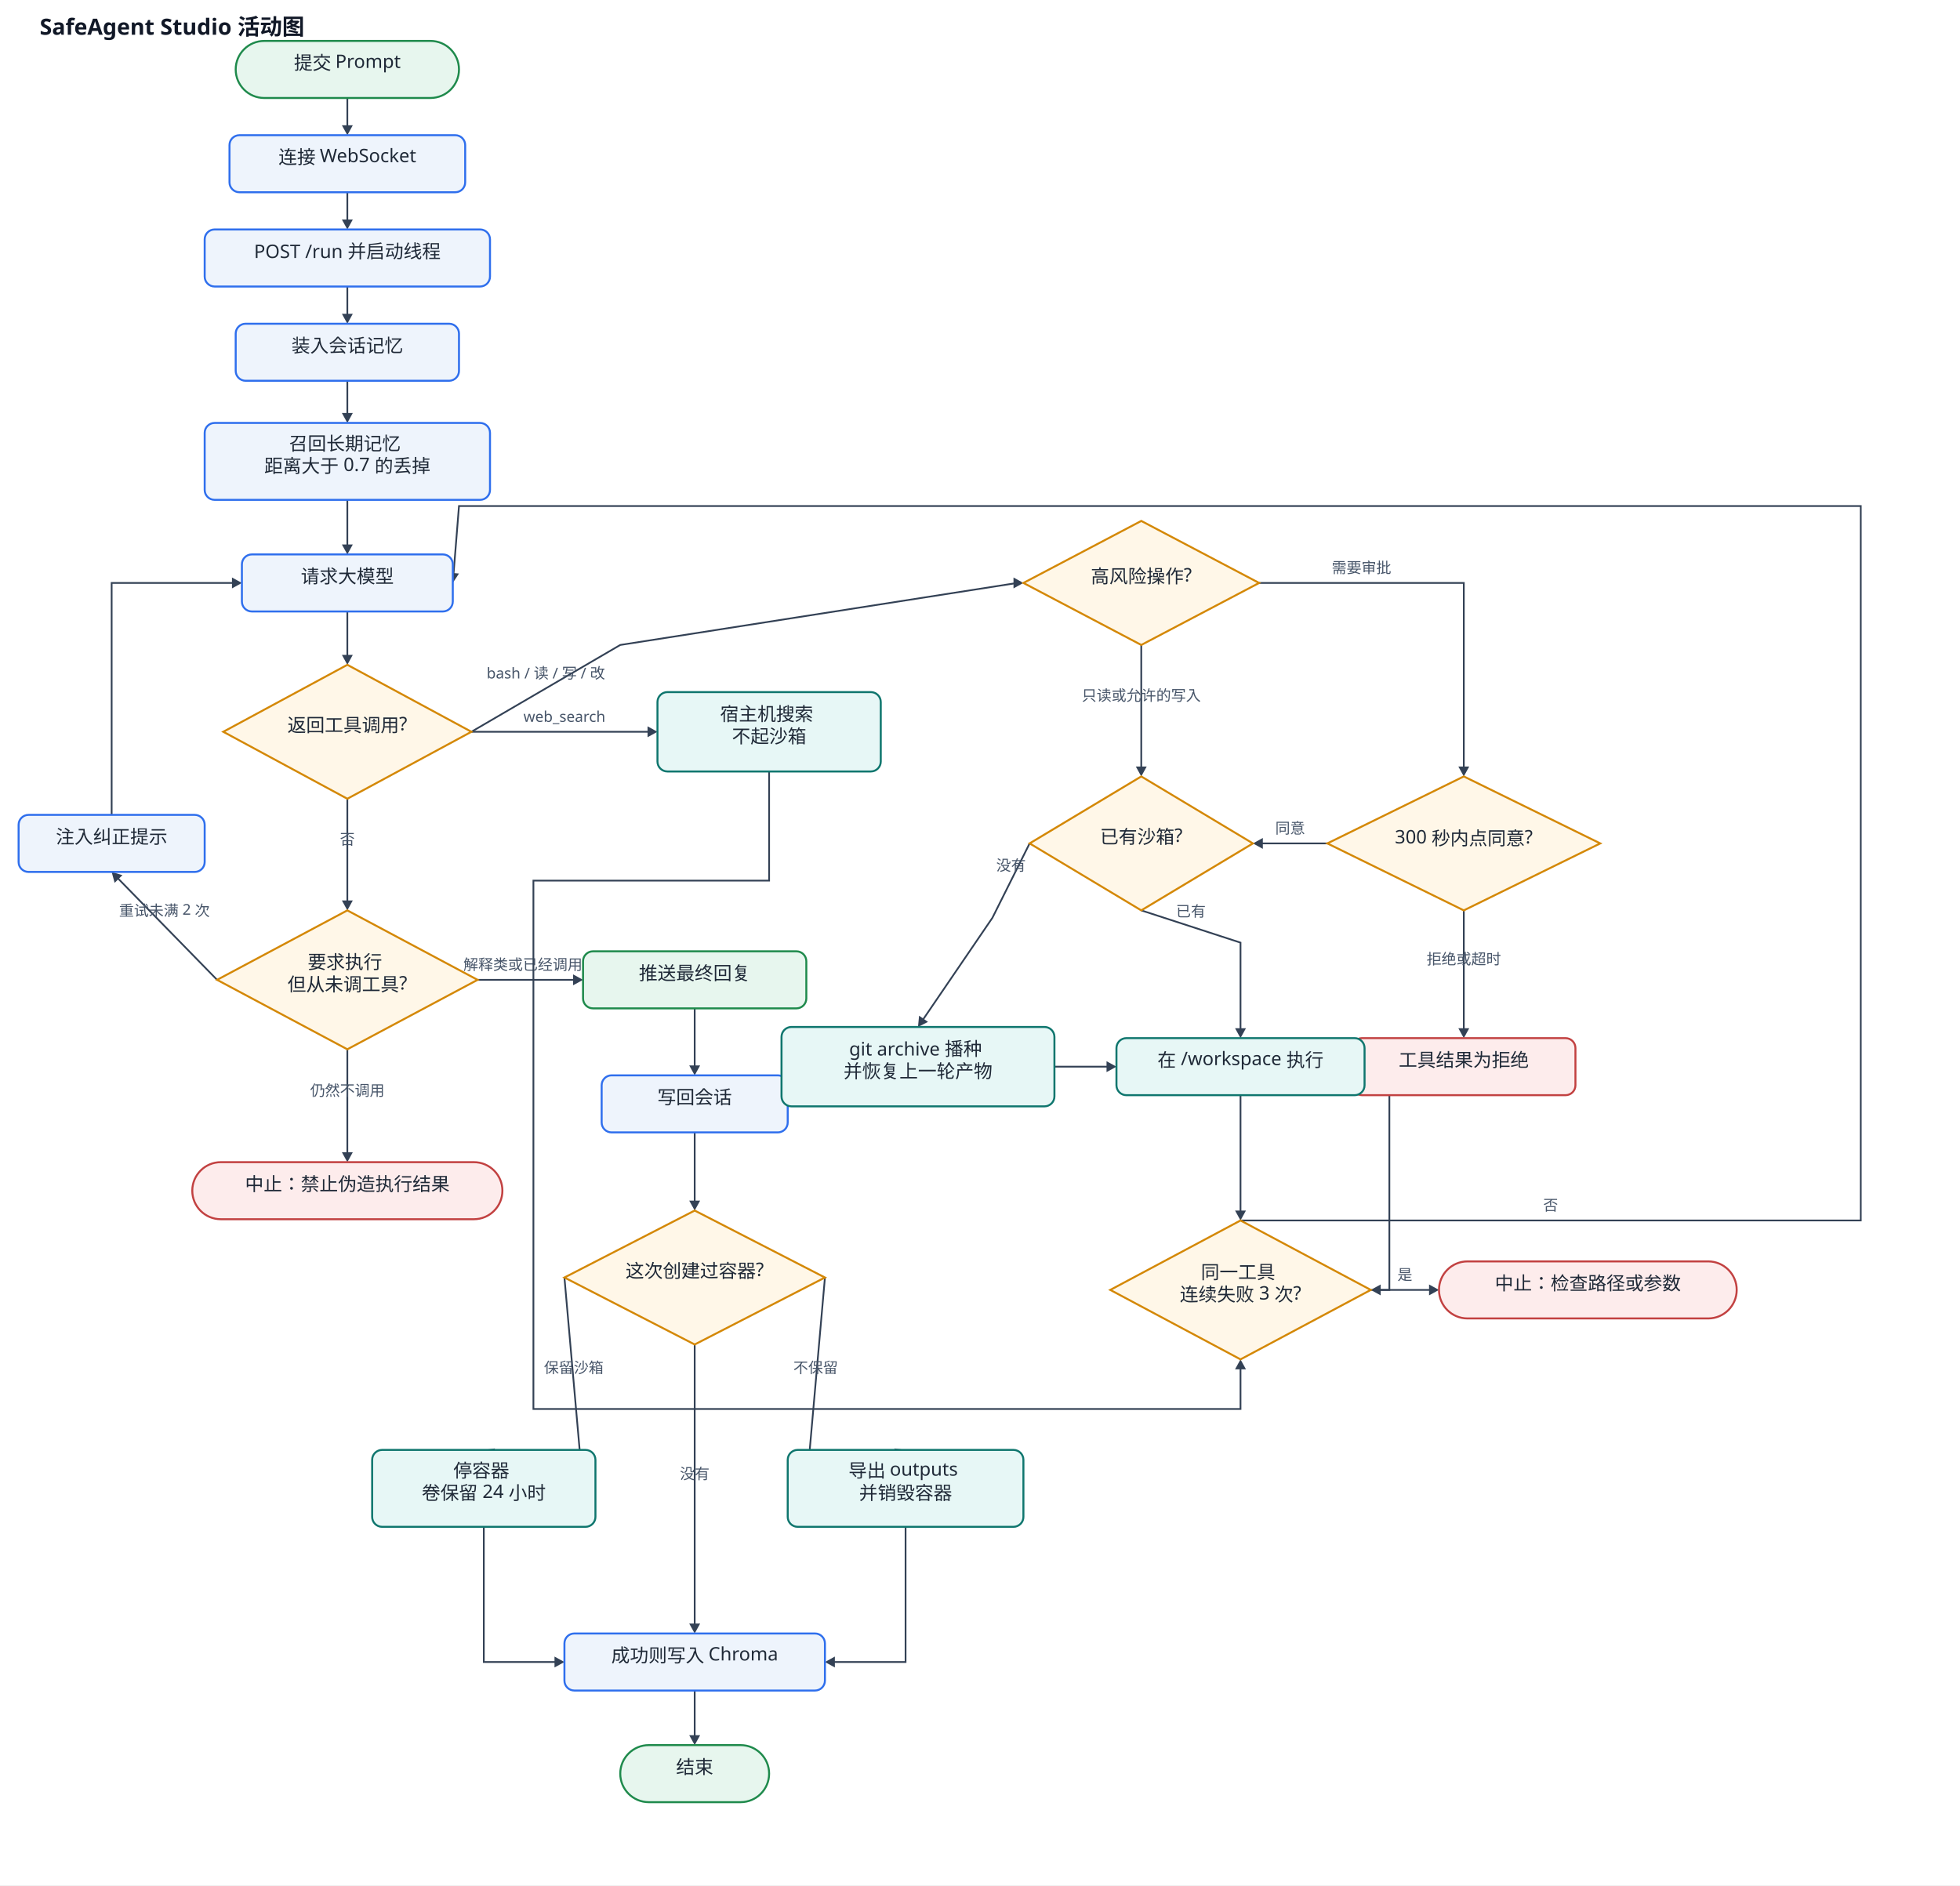
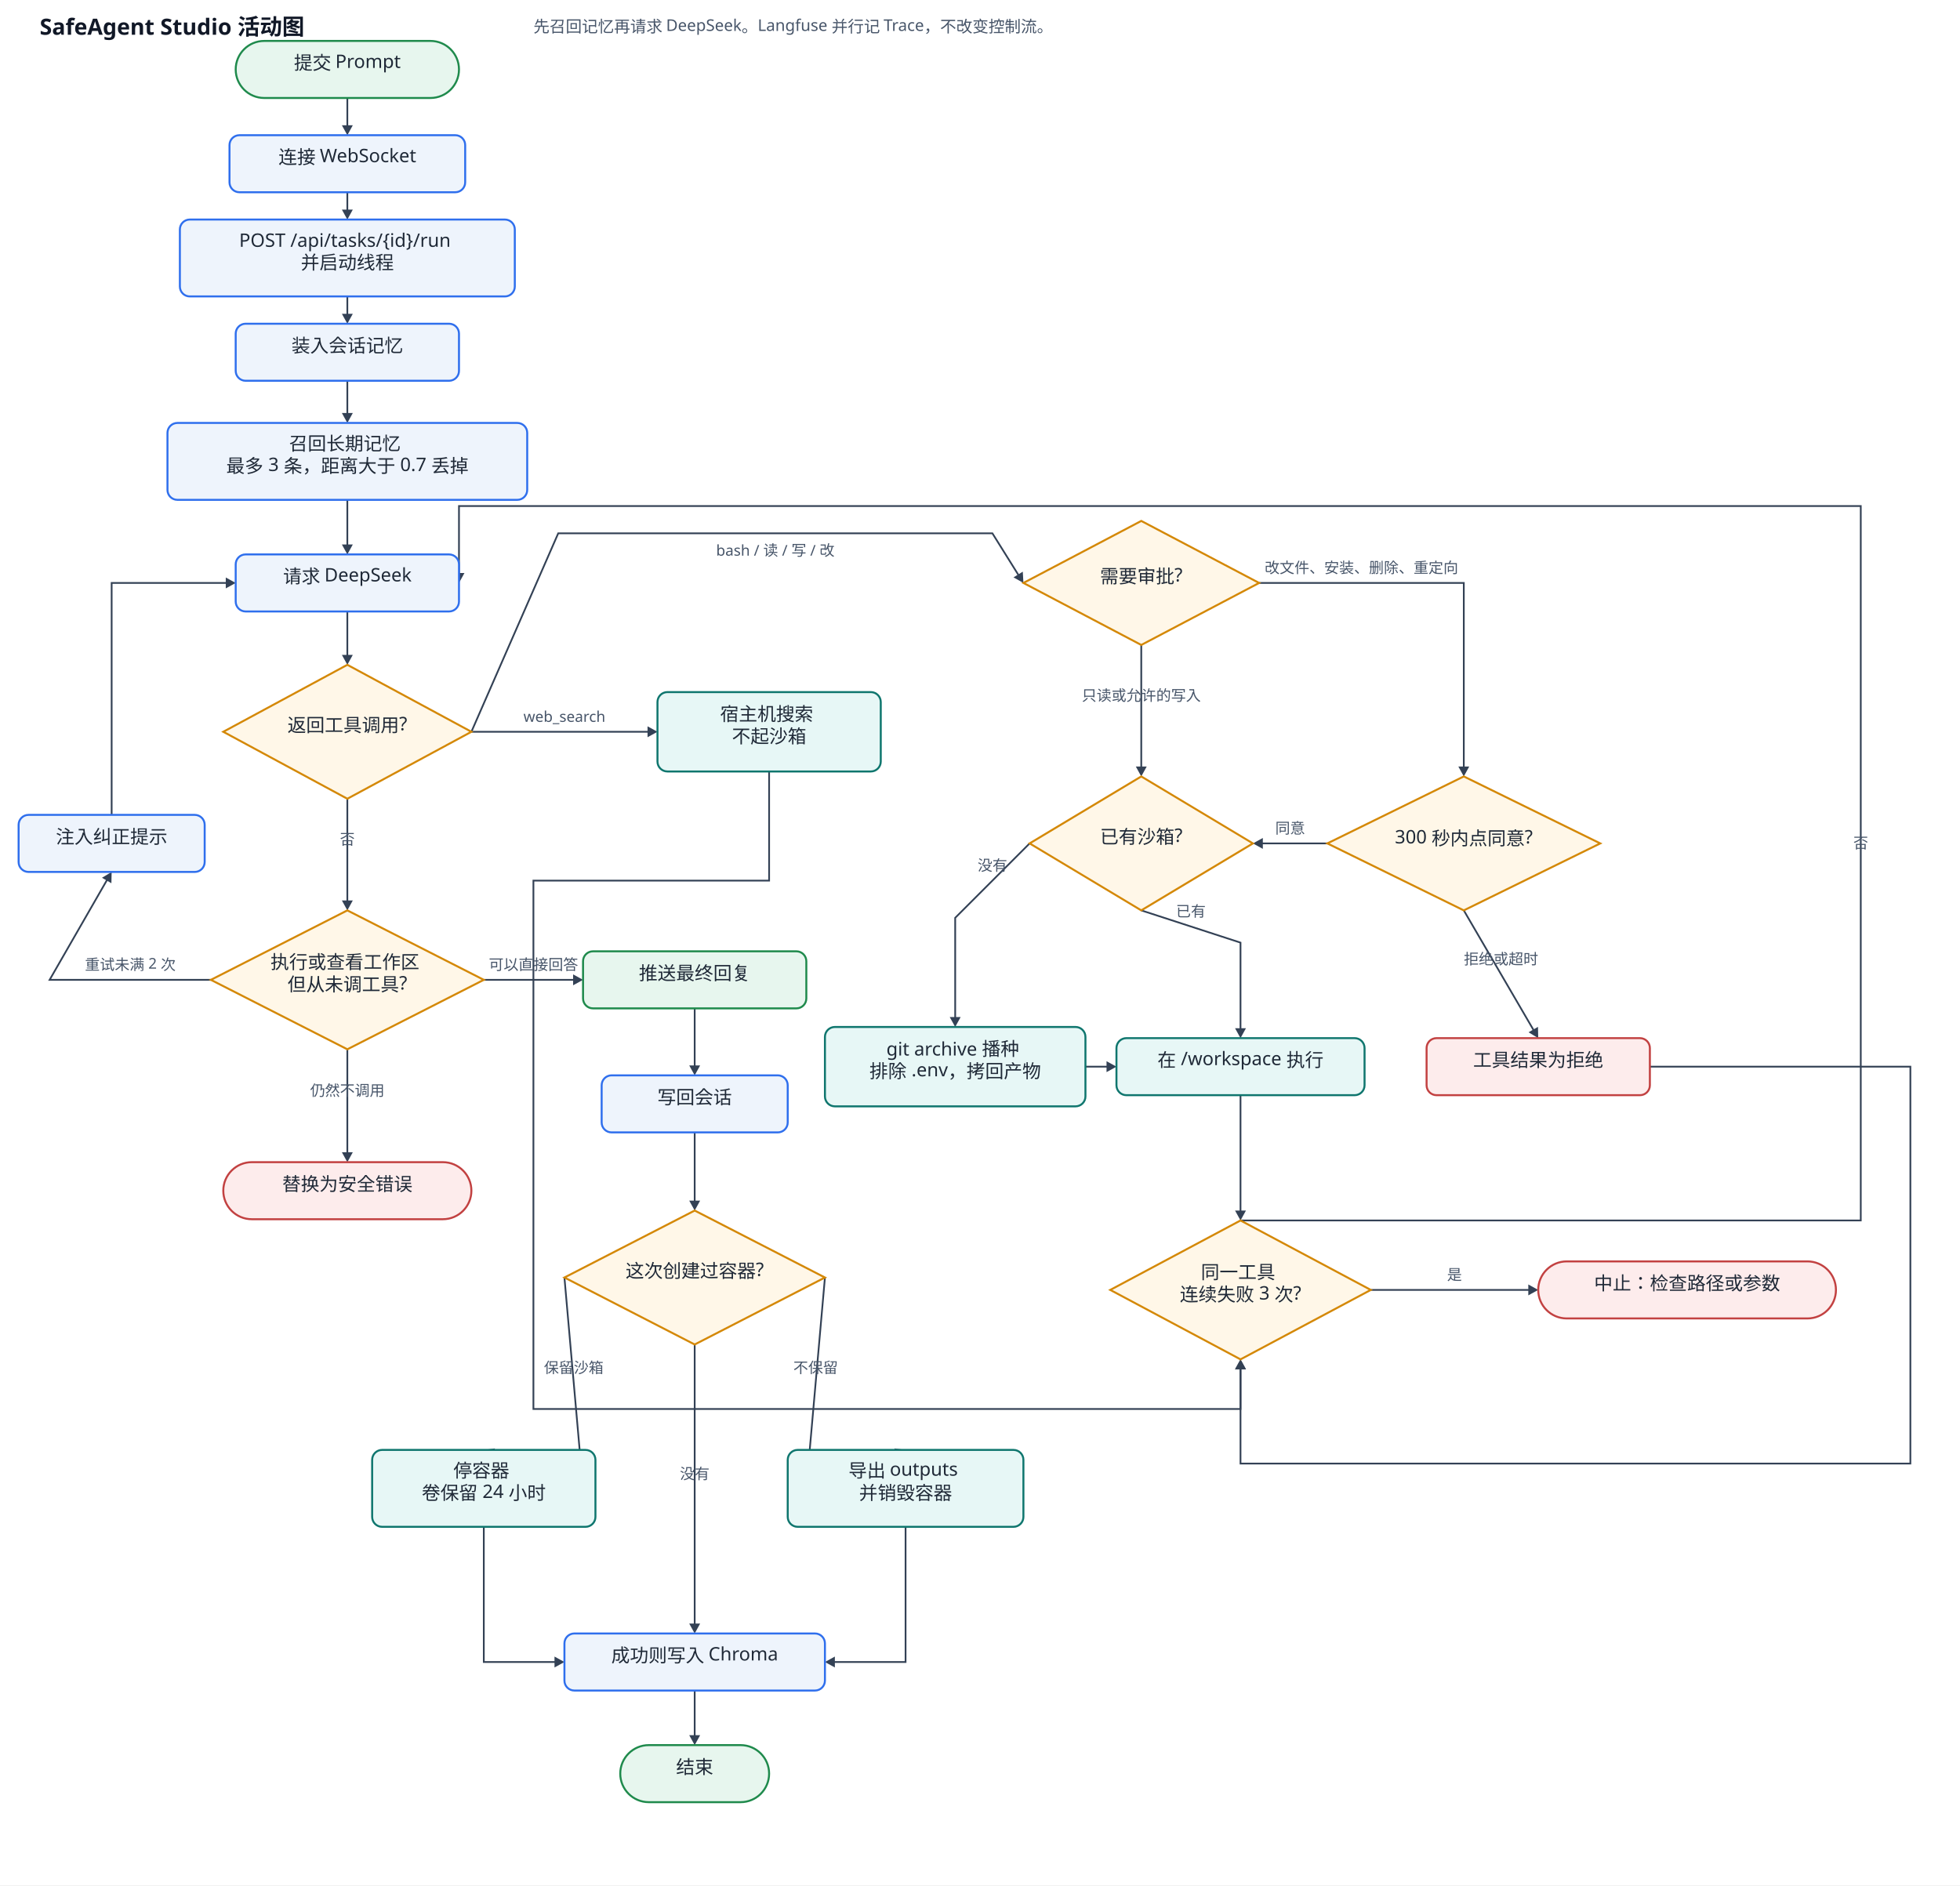
<svg xmlns="http://www.w3.org/2000/svg" width="1580" height="1520" viewBox="0 0 1580 1520">
  <rect width="100%" height="100%" fill="#ffffff" />
  <text x="32" y="28" font-family="Microsoft YaHei, SimHei, sans-serif" font-size="18" font-weight="700" fill="#111827">SafeAgent Studio 活动图</text>
+   <text x="430" y="26" font-family="Microsoft YaHei, SimHei, sans-serif" font-size="13" fill="#475569">先召回记忆再请求 DeepSeek。Langfuse 并行记 Trace，不改变控制流。</text>
  <polyline points="280.0,79.0 280.0,103.0" fill="none" stroke="#334155" stroke-width="1.4" />
  <polygon points="280.0,109.0 284.4,101.0 275.6,101.0" fill="#334155" />
-   <polyline points="280.0,155.0 280.0,179.0" fill="none" stroke="#334155" stroke-width="1.4" />
-   <polygon points="280.0,185.0 284.4,177.0 275.6,177.0" fill="#334155" />
-   <polyline points="280.0,231.0 280.0,255.0" fill="none" stroke="#334155" stroke-width="1.4" />
+   <polyline points="280.0,155.0 280.0,171.0" fill="none" stroke="#334155" stroke-width="1.4" />
+   <polygon points="280.0,177.0 284.4,169.0 275.6,169.0" fill="#334155" />
+   <polyline points="280.0,239.0 280.0,255.0" fill="none" stroke="#334155" stroke-width="1.4" />
  <polygon points="280.0,261.0 284.4,253.0 275.6,253.0" fill="#334155" />
  <polyline points="280.0,307.0 280.0,335.0" fill="none" stroke="#334155" stroke-width="1.4" />
  <polygon points="280.0,341.0 284.4,333.0 275.6,333.0" fill="#334155" />
  <polyline points="280.0,403.0 280.0,441.0" fill="none" stroke="#334155" stroke-width="1.4" />
  <polygon points="280.0,447.0 284.4,439.0 275.6,439.0" fill="#334155" />
  <polyline points="280.0,493.0 280.0,530.0" fill="none" stroke="#334155" stroke-width="1.4" />
  <polygon points="280.0,536.0 284.4,528.0 275.6,528.0" fill="#334155" />
  <polyline points="280.0,644.0 280.0,728.0" fill="none" stroke="#334155" stroke-width="1.4" />
  <polygon points="280.0,734.0 284.4,726.0 275.6,726.0" fill="#334155" />
  <text x="280.0" y="681.0" text-anchor="middle" font-family="Microsoft YaHei, SimHei, sans-serif" font-size="12" fill="#475569">否</text>
  <polyline points="380.0,590.0 524.0,590.0" fill="none" stroke="#334155" stroke-width="1.4" />
  <polygon points="530.0,590.0 522.0,585.6 522.0,594.4" fill="#334155" />
  <text x="455.0" y="582.0" text-anchor="middle" font-family="Microsoft YaHei, SimHei, sans-serif" font-size="12" fill="#475569">web_search</text>
-   <polyline points="380.0,590.0 500.0,520.0 820.0,470.0 819.0,470.0" fill="none" stroke="#334155" stroke-width="1.4" />
-   <polygon points="825.0,470.0 817.0,465.6 817.0,474.4" fill="#334155" />
-   <text x="440.0" y="547.0" text-anchor="middle" font-family="Microsoft YaHei, SimHei, sans-serif" font-size="12" fill="#475569">bash / 读 / 写 / 改</text>
-   <polyline points="175.0,790.0 94.2,707.3" fill="none" stroke="#334155" stroke-width="1.4" />
-   <polygon points="90.0,703.0 92.4,711.8 98.7,705.6" fill="#334155" />
-   <text x="132.5" y="738.5" text-anchor="middle" font-family="Microsoft YaHei, SimHei, sans-serif" font-size="12" fill="#475569">重试未满 2 次</text>
-   <polyline points="90.0,657.0 90.0,470.0 189.0,470.0" fill="none" stroke="#334155" stroke-width="1.4" />
-   <polygon points="195.0,470.0 187.0,465.6 187.0,474.4" fill="#334155" />
+   <polyline points="380.0,590.0 450.0,430.0 800.0,430.0 821.8,464.9" fill="none" stroke="#334155" stroke-width="1.4" />
+   <polygon points="825.0,470.0 824.5,460.9 817.0,465.5" fill="#334155" />
+   <text x="625.0" y="448.0" text-anchor="middle" font-family="Microsoft YaHei, SimHei, sans-serif" font-size="12" fill="#475569">bash / 读 / 写 / 改</text>
+   <polyline points="170.0,790.0 40.0,790.0 87.0,708.2" fill="none" stroke="#334155" stroke-width="1.4" />
+   <polygon points="90.0,703.0 82.2,707.7 89.8,712.1" fill="#334155" />
+   <text x="105.0" y="782.0" text-anchor="middle" font-family="Microsoft YaHei, SimHei, sans-serif" font-size="12" fill="#475569">重试未满 2 次</text>
+   <polyline points="90.0,657.0 90.0,470.0 184.0,470.0" fill="none" stroke="#334155" stroke-width="1.4" />
+   <polygon points="190.0,470.0 182.0,465.6 182.0,474.4" fill="#334155" />
  <polyline points="280.0,846.0 280.0,931.0" fill="none" stroke="#334155" stroke-width="1.4" />
  <polygon points="280.0,937.0 284.4,929.0 275.6,929.0" fill="#334155" />
  <text x="280.0" y="883.5" text-anchor="middle" font-family="Microsoft YaHei, SimHei, sans-serif" font-size="12" fill="#475569">仍然不调用</text>
-   <polyline points="385.0,790.0 464.0,790.0" fill="none" stroke="#334155" stroke-width="1.4" />
+   <polyline points="390.0,790.0 464.0,790.0" fill="none" stroke="#334155" stroke-width="1.4" />
  <polygon points="470.0,790.0 462.0,785.6 462.0,794.4" fill="#334155" />
-   <text x="427.5" y="782.0" text-anchor="middle" font-family="Microsoft YaHei, SimHei, sans-serif" font-size="12" fill="#475569">解释类或已经调用过</text>
+   <text x="430.0" y="782.0" text-anchor="middle" font-family="Microsoft YaHei, SimHei, sans-serif" font-size="12" fill="#475569">可以直接回答</text>
  <polyline points="560.0,813.0 560.0,861.0" fill="none" stroke="#334155" stroke-width="1.4" />
  <polygon points="560.0,867.0 564.4,859.0 555.6,859.0" fill="#334155" />
  <polyline points="560.0,913.0 560.0,970.0" fill="none" stroke="#334155" stroke-width="1.4" />
  <polygon points="560.0,976.0 564.4,968.0 555.6,968.0" fill="#334155" />
  <polyline points="455.0,1030.0 470.0,1200.0 395.6,1171.2" fill="none" stroke="#334155" stroke-width="1.4" />
  <polygon points="390.0,1169.0 395.9,1176.0 399.0,1167.8" fill="#334155" />
  <text x="462.5" y="1107.0" text-anchor="middle" font-family="Microsoft YaHei, SimHei, sans-serif" font-size="12" fill="#475569">保留沙箱</text>
  <polyline points="665.0,1030.0 650.0,1200.0 724.4,1171.2" fill="none" stroke="#334155" stroke-width="1.4" />
  <polygon points="730.0,1169.0 721.0,1167.8 724.1,1176.0" fill="#334155" />
  <text x="657.5" y="1107.0" text-anchor="middle" font-family="Microsoft YaHei, SimHei, sans-serif" font-size="12" fill="#475569">不保留</text>
  <polyline points="560.0,1084.0 560.0,1311.0" fill="none" stroke="#334155" stroke-width="1.4" />
  <polygon points="560.0,1317.0 564.4,1309.0 555.6,1309.0" fill="#334155" />
  <text x="560.0" y="1192.5" text-anchor="middle" font-family="Microsoft YaHei, SimHei, sans-serif" font-size="12" fill="#475569">没有</text>
  <polyline points="390.0,1231.0 390.0,1340.0 449.0,1340.0" fill="none" stroke="#334155" stroke-width="1.4" />
  <polygon points="455.0,1340.0 447.0,1335.6 447.0,1344.4" fill="#334155" />
  <polyline points="730.0,1231.0 730.0,1340.0 671.0,1340.0" fill="none" stroke="#334155" stroke-width="1.4" />
  <polygon points="665.0,1340.0 673.0,1344.4 673.0,1335.6" fill="#334155" />
  <polyline points="560.0,1363.0 560.0,1401.0" fill="none" stroke="#334155" stroke-width="1.4" />
  <polygon points="560.0,1407.0 564.4,1399.0 555.6,1399.0" fill="#334155" />
  <polyline points="920.0,520.0 920.0,620.0" fill="none" stroke="#334155" stroke-width="1.4" />
  <polygon points="920.0,626.0 924.4,618.0 915.6,618.0" fill="#334155" />
  <text x="920.0" y="565.0" text-anchor="middle" font-family="Microsoft YaHei, SimHei, sans-serif" font-size="12" fill="#475569">只读或允许的写入</text>
  <polyline points="1015.0,470.0 1180.0,470.0 1180.0,620.0" fill="none" stroke="#334155" stroke-width="1.4" />
  <polygon points="1180.0,626.0 1184.4,618.0 1175.6,618.0" fill="#334155" />
-   <text x="1097.5" y="462.0" text-anchor="middle" font-family="Microsoft YaHei, SimHei, sans-serif" font-size="12" fill="#475569">需要审批</text>
-   <polyline points="1180.0,734.0 1180.0,831.0" fill="none" stroke="#334155" stroke-width="1.4" />
-   <polygon points="1180.0,837.0 1184.4,829.0 1175.6,829.0" fill="#334155" />
-   <text x="1180.0" y="777.5" text-anchor="middle" font-family="Microsoft YaHei, SimHei, sans-serif" font-size="12" fill="#475569">拒绝或超时</text>
+   <text x="1097.5" y="462.0" text-anchor="middle" font-family="Microsoft YaHei, SimHei, sans-serif" font-size="12" fill="#475569">改文件、安装、删除、重定向</text>
+   <polyline points="1180.0,734.0 1237.0,831.8" fill="none" stroke="#334155" stroke-width="1.4" />
+   <polygon points="1240.0,837.0 1239.8,827.9 1232.2,832.3" fill="#334155" />
+   <text x="1210.0" y="777.5" text-anchor="middle" font-family="Microsoft YaHei, SimHei, sans-serif" font-size="12" fill="#475569">拒绝或超时</text>
  <polyline points="1070.0,680.0 1016.0,680.0" fill="none" stroke="#334155" stroke-width="1.4" />
  <polygon points="1010.0,680.0 1018.0,684.4 1018.0,675.6" fill="#334155" />
  <text x="1040.0" y="672.0" text-anchor="middle" font-family="Microsoft YaHei, SimHei, sans-serif" font-size="12" fill="#475569">同意</text>
-   <polyline points="830.0,680.0 800.0,740.0 743.4,823.0" fill="none" stroke="#334155" stroke-width="1.4" />
-   <polygon points="740.0,828.0 748.1,823.9 740.9,818.9" fill="#334155" />
-   <text x="815.0" y="702.0" text-anchor="middle" font-family="Microsoft YaHei, SimHei, sans-serif" font-size="12" fill="#475569">没有</text>
+   <polyline points="830.0,680.0 770.0,740.0 770.0,822.0" fill="none" stroke="#334155" stroke-width="1.4" />
+   <polygon points="770.0,828.0 774.4,820.0 765.6,820.0" fill="#334155" />
+   <text x="800.0" y="702.0" text-anchor="middle" font-family="Microsoft YaHei, SimHei, sans-serif" font-size="12" fill="#475569">没有</text>
  <polyline points="920.0,734.0 1000.0,760.0 1000.0,831.0" fill="none" stroke="#334155" stroke-width="1.4" />
  <polygon points="1000.0,837.0 1004.4,829.0 995.6,829.0" fill="#334155" />
  <text x="960.0" y="739.0" text-anchor="middle" font-family="Microsoft YaHei, SimHei, sans-serif" font-size="12" fill="#475569">已有</text>
-   <polyline points="850.0,860.0 894.0,860.0" fill="none" stroke="#334155" stroke-width="1.4" />
+   <polyline points="875.0,860.0 894.0,860.0" fill="none" stroke="#334155" stroke-width="1.4" />
  <polygon points="900.0,860.0 892.0,855.6 892.0,864.4" fill="#334155" />
  <polyline points="620.0,622.0 620.0,710.0 430.0,710.0 430.0,1136.0 1000.0,1136.0 1000.0,1102.0" fill="none" stroke="#334155" stroke-width="1.4" />
  <polygon points="1000.0,1096.0 995.6,1104.0 1004.4,1104.0" fill="#334155" />
  <polyline points="1000.0,883.0 1000.0,978.0" fill="none" stroke="#334155" stroke-width="1.4" />
  <polygon points="1000.0,984.0 1004.4,976.0 995.6,976.0" fill="#334155" />
-   <polyline points="1090.0,860.0 1120.0,860.0 1120.0,1040.0 1111.0,1040.0" fill="none" stroke="#334155" stroke-width="1.4" />
-   <polygon points="1105.0,1040.0 1113.0,1044.4 1113.0,1035.6" fill="#334155" />
-   <polyline points="1105.0,1040.0 1154.0,1040.0" fill="none" stroke="#334155" stroke-width="1.4" />
-   <polygon points="1160.0,1040.0 1152.0,1035.6 1152.0,1044.4" fill="#334155" />
-   <text x="1132.5" y="1032.0" text-anchor="middle" font-family="Microsoft YaHei, SimHei, sans-serif" font-size="12" fill="#475569">是</text>
-   <polyline points="1000.0,984.0 1500.0,984.0 1500.0,408.0 370.0,408.0 365.5,464.0" fill="none" stroke="#334155" stroke-width="1.4" />
-   <polygon points="365.0,470.0 370.0,462.4 361.3,461.7" fill="#334155" />
-   <text x="1250.0" y="976.0" text-anchor="middle" font-family="Microsoft YaHei, SimHei, sans-serif" font-size="12" fill="#475569">否</text>
+   <polyline points="1330.0,860.0 1540.0,860.0 1540.0,1180.0 1000.0,1180.0 1000.0,1102.0" fill="none" stroke="#334155" stroke-width="1.4" />
+   <polygon points="1000.0,1096.0 995.6,1104.0 1004.4,1104.0" fill="#334155" />
+   <polyline points="1105.0,1040.0 1234.0,1040.0" fill="none" stroke="#334155" stroke-width="1.4" />
+   <polygon points="1240.0,1040.0 1232.0,1035.6 1232.0,1044.4" fill="#334155" />
+   <text x="1172.5" y="1032.0" text-anchor="middle" font-family="Microsoft YaHei, SimHei, sans-serif" font-size="12" fill="#475569">是</text>
+   <polyline points="1000.0,984.0 1500.0,984.0 1500.0,408.0 370.0,408.0 370.0,464.0" fill="none" stroke="#334155" stroke-width="1.4" />
+   <polygon points="370.0,470.0 374.4,462.0 365.6,462.0" fill="#334155" />
+   <text x="1500.0" y="684.0" text-anchor="middle" font-family="Microsoft YaHei, SimHei, sans-serif" font-size="12" fill="#475569">否</text>
  <rect x="190.0" y="33.0" width="180" height="46" rx="23.0" fill="#E7F6EE" stroke="#1F8A4C" stroke-width="1.6" />
  <text text-anchor="middle" font-family="Microsoft YaHei, SimHei, sans-serif" font-size="15" fill="#1F2937">
    <tspan x="280" y="56">提交 Prompt</tspan>
  </text>
  <rect x="185.0" y="109.0" width="190" height="46" rx="8" fill="#EEF4FC" stroke="#2F6FED" stroke-width="1.6" />
  <text text-anchor="middle" font-family="Microsoft YaHei, SimHei, sans-serif" font-size="15" fill="#1F2937">
    <tspan x="280" y="132">连接 WebSocket</tspan>
  </text>
-   <rect x="165.0" y="185.0" width="230" height="46" rx="8" fill="#EEF4FC" stroke="#2F6FED" stroke-width="1.6" />
-   <text text-anchor="middle" font-family="Microsoft YaHei, SimHei, sans-serif" font-size="15" fill="#1F2937">
-     <tspan x="280" y="208">POST /run 并启动线程</tspan>
+   <rect x="145.0" y="177.0" width="270" height="62" rx="8" fill="#EEF4FC" stroke="#2F6FED" stroke-width="1.6" />
+   <text text-anchor="middle" font-family="Microsoft YaHei, SimHei, sans-serif" font-size="15" fill="#1F2937">
+     <tspan x="280" y="199">POST /api/tasks/{id}/run</tspan>
+     <tspan x="280" y="217">并启动线程</tspan>
  </text>
  <rect x="190.0" y="261.0" width="180" height="46" rx="8" fill="#EEF4FC" stroke="#2F6FED" stroke-width="1.6" />
  <text text-anchor="middle" font-family="Microsoft YaHei, SimHei, sans-serif" font-size="15" fill="#1F2937">
    <tspan x="280" y="284">装入会话记忆</tspan>
  </text>
-   <rect x="165.0" y="341.0" width="230" height="62" rx="8" fill="#EEF4FC" stroke="#2F6FED" stroke-width="1.6" />
+   <rect x="135.0" y="341.0" width="290" height="62" rx="8" fill="#EEF4FC" stroke="#2F6FED" stroke-width="1.6" />
  <text text-anchor="middle" font-family="Microsoft YaHei, SimHei, sans-serif" font-size="15" fill="#1F2937">
    <tspan x="280" y="363">召回长期记忆</tspan>
-     <tspan x="280" y="381">距离大于 0.7 的丢掉</tspan>
-   </text>
-   <rect x="195.0" y="447.0" width="170" height="46" rx="8" fill="#EEF4FC" stroke="#2F6FED" stroke-width="1.6" />
-   <text text-anchor="middle" font-family="Microsoft YaHei, SimHei, sans-serif" font-size="15" fill="#1F2937">
-     <tspan x="280" y="470">请求大模型</tspan>
+     <tspan x="280" y="381">最多 3 条，距离大于 0.7 丢掉</tspan>
+   </text>
+   <rect x="190.0" y="447.0" width="180" height="46" rx="8" fill="#EEF4FC" stroke="#2F6FED" stroke-width="1.6" />
+   <text text-anchor="middle" font-family="Microsoft YaHei, SimHei, sans-serif" font-size="15" fill="#1F2937">
+     <tspan x="280" y="470">请求 DeepSeek</tspan>
  </text>
  <polygon points="280,536.0 380.0,590 280,644.0 180.0,590" fill="#FFF7E8" stroke="#D48806" stroke-width="1.6" />
  <text text-anchor="middle" font-family="Microsoft YaHei, SimHei, sans-serif" font-size="15" fill="#1F2937">
    <tspan x="280" y="590">返回工具调用?</tspan>
  </text>
-   <polygon points="280,734.0 385.0,790 280,846.0 175.0,790" fill="#FFF7E8" stroke="#D48806" stroke-width="1.6" />
-   <text text-anchor="middle" font-family="Microsoft YaHei, SimHei, sans-serif" font-size="15" fill="#1F2937">
-     <tspan x="280" y="781">要求执行</tspan>
+   <polygon points="280,734.0 390.0,790 280,846.0 170.0,790" fill="#FFF7E8" stroke="#D48806" stroke-width="1.6" />
+   <text text-anchor="middle" font-family="Microsoft YaHei, SimHei, sans-serif" font-size="15" fill="#1F2937">
+     <tspan x="280" y="781">执行或查看工作区</tspan>
    <tspan x="280" y="799">但从未调工具?</tspan>
  </text>
  <rect x="15.0" y="657.0" width="150" height="46" rx="8" fill="#EEF4FC" stroke="#2F6FED" stroke-width="1.6" />
  <text text-anchor="middle" font-family="Microsoft YaHei, SimHei, sans-serif" font-size="15" fill="#1F2937">
    <tspan x="90" y="680">注入纠正提示</tspan>
  </text>
-   <rect x="155.0" y="937.0" width="250" height="46" rx="23.0" fill="#FDECEC" stroke="#C24141" stroke-width="1.6" />
-   <text text-anchor="middle" font-family="Microsoft YaHei, SimHei, sans-serif" font-size="15" fill="#1F2937">
-     <tspan x="280" y="960">中止：禁止伪造执行结果</tspan>
+   <rect x="180.0" y="937.0" width="200" height="46" rx="23.0" fill="#FDECEC" stroke="#C24141" stroke-width="1.6" />
+   <text text-anchor="middle" font-family="Microsoft YaHei, SimHei, sans-serif" font-size="15" fill="#1F2937">
+     <tspan x="280" y="960">替换为安全错误</tspan>
  </text>
  <rect x="470.0" y="767.0" width="180" height="46" rx="8" fill="#E7F6EE" stroke="#1F8A4C" stroke-width="1.6" />
  <text text-anchor="middle" font-family="Microsoft YaHei, SimHei, sans-serif" font-size="15" fill="#1F2937">
    <tspan x="560" y="790">推送最终回复</tspan>
  </text>
  <rect x="485.0" y="867.0" width="150" height="46" rx="8" fill="#EEF4FC" stroke="#2F6FED" stroke-width="1.6" />
  <text text-anchor="middle" font-family="Microsoft YaHei, SimHei, sans-serif" font-size="15" fill="#1F2937">
    <tspan x="560" y="890">写回会话</tspan>
  </text>
  <polygon points="560,976.0 665.0,1030 560,1084.0 455.0,1030" fill="#FFF7E8" stroke="#D48806" stroke-width="1.6" />
  <text text-anchor="middle" font-family="Microsoft YaHei, SimHei, sans-serif" font-size="15" fill="#1F2937">
    <tspan x="560" y="1030">这次创建过容器?</tspan>
  </text>
  <rect x="300.0" y="1169.0" width="180" height="62" rx="8" fill="#E7F7F6" stroke="#0F766E" stroke-width="1.6" />
  <text text-anchor="middle" font-family="Microsoft YaHei, SimHei, sans-serif" font-size="15" fill="#1F2937">
    <tspan x="390" y="1191">停容器</tspan>
    <tspan x="390" y="1209">卷保留 24 小时</tspan>
  </text>
  <rect x="635.0" y="1169.0" width="190" height="62" rx="8" fill="#E7F7F6" stroke="#0F766E" stroke-width="1.6" />
  <text text-anchor="middle" font-family="Microsoft YaHei, SimHei, sans-serif" font-size="15" fill="#1F2937">
    <tspan x="730" y="1191">导出 outputs</tspan>
    <tspan x="730" y="1209">并销毁容器</tspan>
  </text>
  <rect x="455.0" y="1317.0" width="210" height="46" rx="8" fill="#EEF4FC" stroke="#2F6FED" stroke-width="1.6" />
  <text text-anchor="middle" font-family="Microsoft YaHei, SimHei, sans-serif" font-size="15" fill="#1F2937">
    <tspan x="560" y="1340">成功则写入 Chroma</tspan>
  </text>
  <rect x="500.0" y="1407.0" width="120" height="46" rx="23.0" fill="#E7F6EE" stroke="#1F8A4C" stroke-width="1.6" />
  <text text-anchor="middle" font-family="Microsoft YaHei, SimHei, sans-serif" font-size="15" fill="#1F2937">
    <tspan x="560" y="1430">结束</tspan>
  </text>
  <rect x="530.0" y="558.0" width="180" height="64" rx="8" fill="#E7F7F6" stroke="#0F766E" stroke-width="1.6" />
  <text text-anchor="middle" font-family="Microsoft YaHei, SimHei, sans-serif" font-size="15" fill="#1F2937">
    <tspan x="620" y="581">宿主机搜索</tspan>
    <tspan x="620" y="599">不起沙箱</tspan>
  </text>
  <polygon points="920,420.0 1015.0,470 920,520.0 825.0,470" fill="#FFF7E8" stroke="#D48806" stroke-width="1.6" />
  <text text-anchor="middle" font-family="Microsoft YaHei, SimHei, sans-serif" font-size="15" fill="#1F2937">
-     <tspan x="920" y="470">高风险操作?</tspan>
+     <tspan x="920" y="470">需要审批?</tspan>
  </text>
  <polygon points="1180,626.0 1290.0,680 1180,734.0 1070.0,680" fill="#FFF7E8" stroke="#D48806" stroke-width="1.6" />
  <text text-anchor="middle" font-family="Microsoft YaHei, SimHei, sans-serif" font-size="15" fill="#1F2937">
    <tspan x="1180" y="680">300 秒内点同意?</tspan>
  </text>
-   <rect x="1090.0" y="837.0" width="180" height="46" rx="8" fill="#FDECEC" stroke="#C24141" stroke-width="1.6" />
-   <text text-anchor="middle" font-family="Microsoft YaHei, SimHei, sans-serif" font-size="15" fill="#1F2937">
-     <tspan x="1180" y="860">工具结果为拒绝</tspan>
+   <rect x="1150.0" y="837.0" width="180" height="46" rx="8" fill="#FDECEC" stroke="#C24141" stroke-width="1.6" />
+   <text text-anchor="middle" font-family="Microsoft YaHei, SimHei, sans-serif" font-size="15" fill="#1F2937">
+     <tspan x="1240" y="860">工具结果为拒绝</tspan>
  </text>
  <polygon points="920,626.0 1010.0,680 920,734.0 830.0,680" fill="#FFF7E8" stroke="#D48806" stroke-width="1.6" />
  <text text-anchor="middle" font-family="Microsoft YaHei, SimHei, sans-serif" font-size="15" fill="#1F2937">
    <tspan x="920" y="680">已有沙箱?</tspan>
  </text>
-   <rect x="630.0" y="828.0" width="220" height="64" rx="8" fill="#E7F7F6" stroke="#0F766E" stroke-width="1.6" />
-   <text text-anchor="middle" font-family="Microsoft YaHei, SimHei, sans-serif" font-size="15" fill="#1F2937">
-     <tspan x="740" y="851">git archive 播种</tspan>
-     <tspan x="740" y="869">并恢复上一轮产物</tspan>
+   <rect x="665.0" y="828.0" width="210" height="64" rx="8" fill="#E7F7F6" stroke="#0F766E" stroke-width="1.6" />
+   <text text-anchor="middle" font-family="Microsoft YaHei, SimHei, sans-serif" font-size="15" fill="#1F2937">
+     <tspan x="770" y="851">git archive 播种</tspan>
+     <tspan x="770" y="869">排除 .env，拷回产物</tspan>
  </text>
  <rect x="900.0" y="837.0" width="200" height="46" rx="8" fill="#E7F7F6" stroke="#0F766E" stroke-width="1.6" />
  <text text-anchor="middle" font-family="Microsoft YaHei, SimHei, sans-serif" font-size="15" fill="#1F2937">
    <tspan x="1000" y="860">在 /workspace 执行</tspan>
  </text>
  <polygon points="1000,984.0 1105.0,1040 1000,1096.0 895.0,1040" fill="#FFF7E8" stroke="#D48806" stroke-width="1.6" />
  <text text-anchor="middle" font-family="Microsoft YaHei, SimHei, sans-serif" font-size="15" fill="#1F2937">
    <tspan x="1000" y="1031">同一工具</tspan>
    <tspan x="1000" y="1049">连续失败 3 次?</tspan>
  </text>
-   <rect x="1160.0" y="1017.0" width="240" height="46" rx="23.0" fill="#FDECEC" stroke="#C24141" stroke-width="1.6" />
-   <text text-anchor="middle" font-family="Microsoft YaHei, SimHei, sans-serif" font-size="15" fill="#1F2937">
-     <tspan x="1280" y="1040">中止：检查路径或参数</tspan>
+   <rect x="1240.0" y="1017.0" width="240" height="46" rx="23.0" fill="#FDECEC" stroke="#C24141" stroke-width="1.6" />
+   <text text-anchor="middle" font-family="Microsoft YaHei, SimHei, sans-serif" font-size="15" fill="#1F2937">
+     <tspan x="1360" y="1040">中止：检查路径或参数</tspan>
  </text>
</svg>
